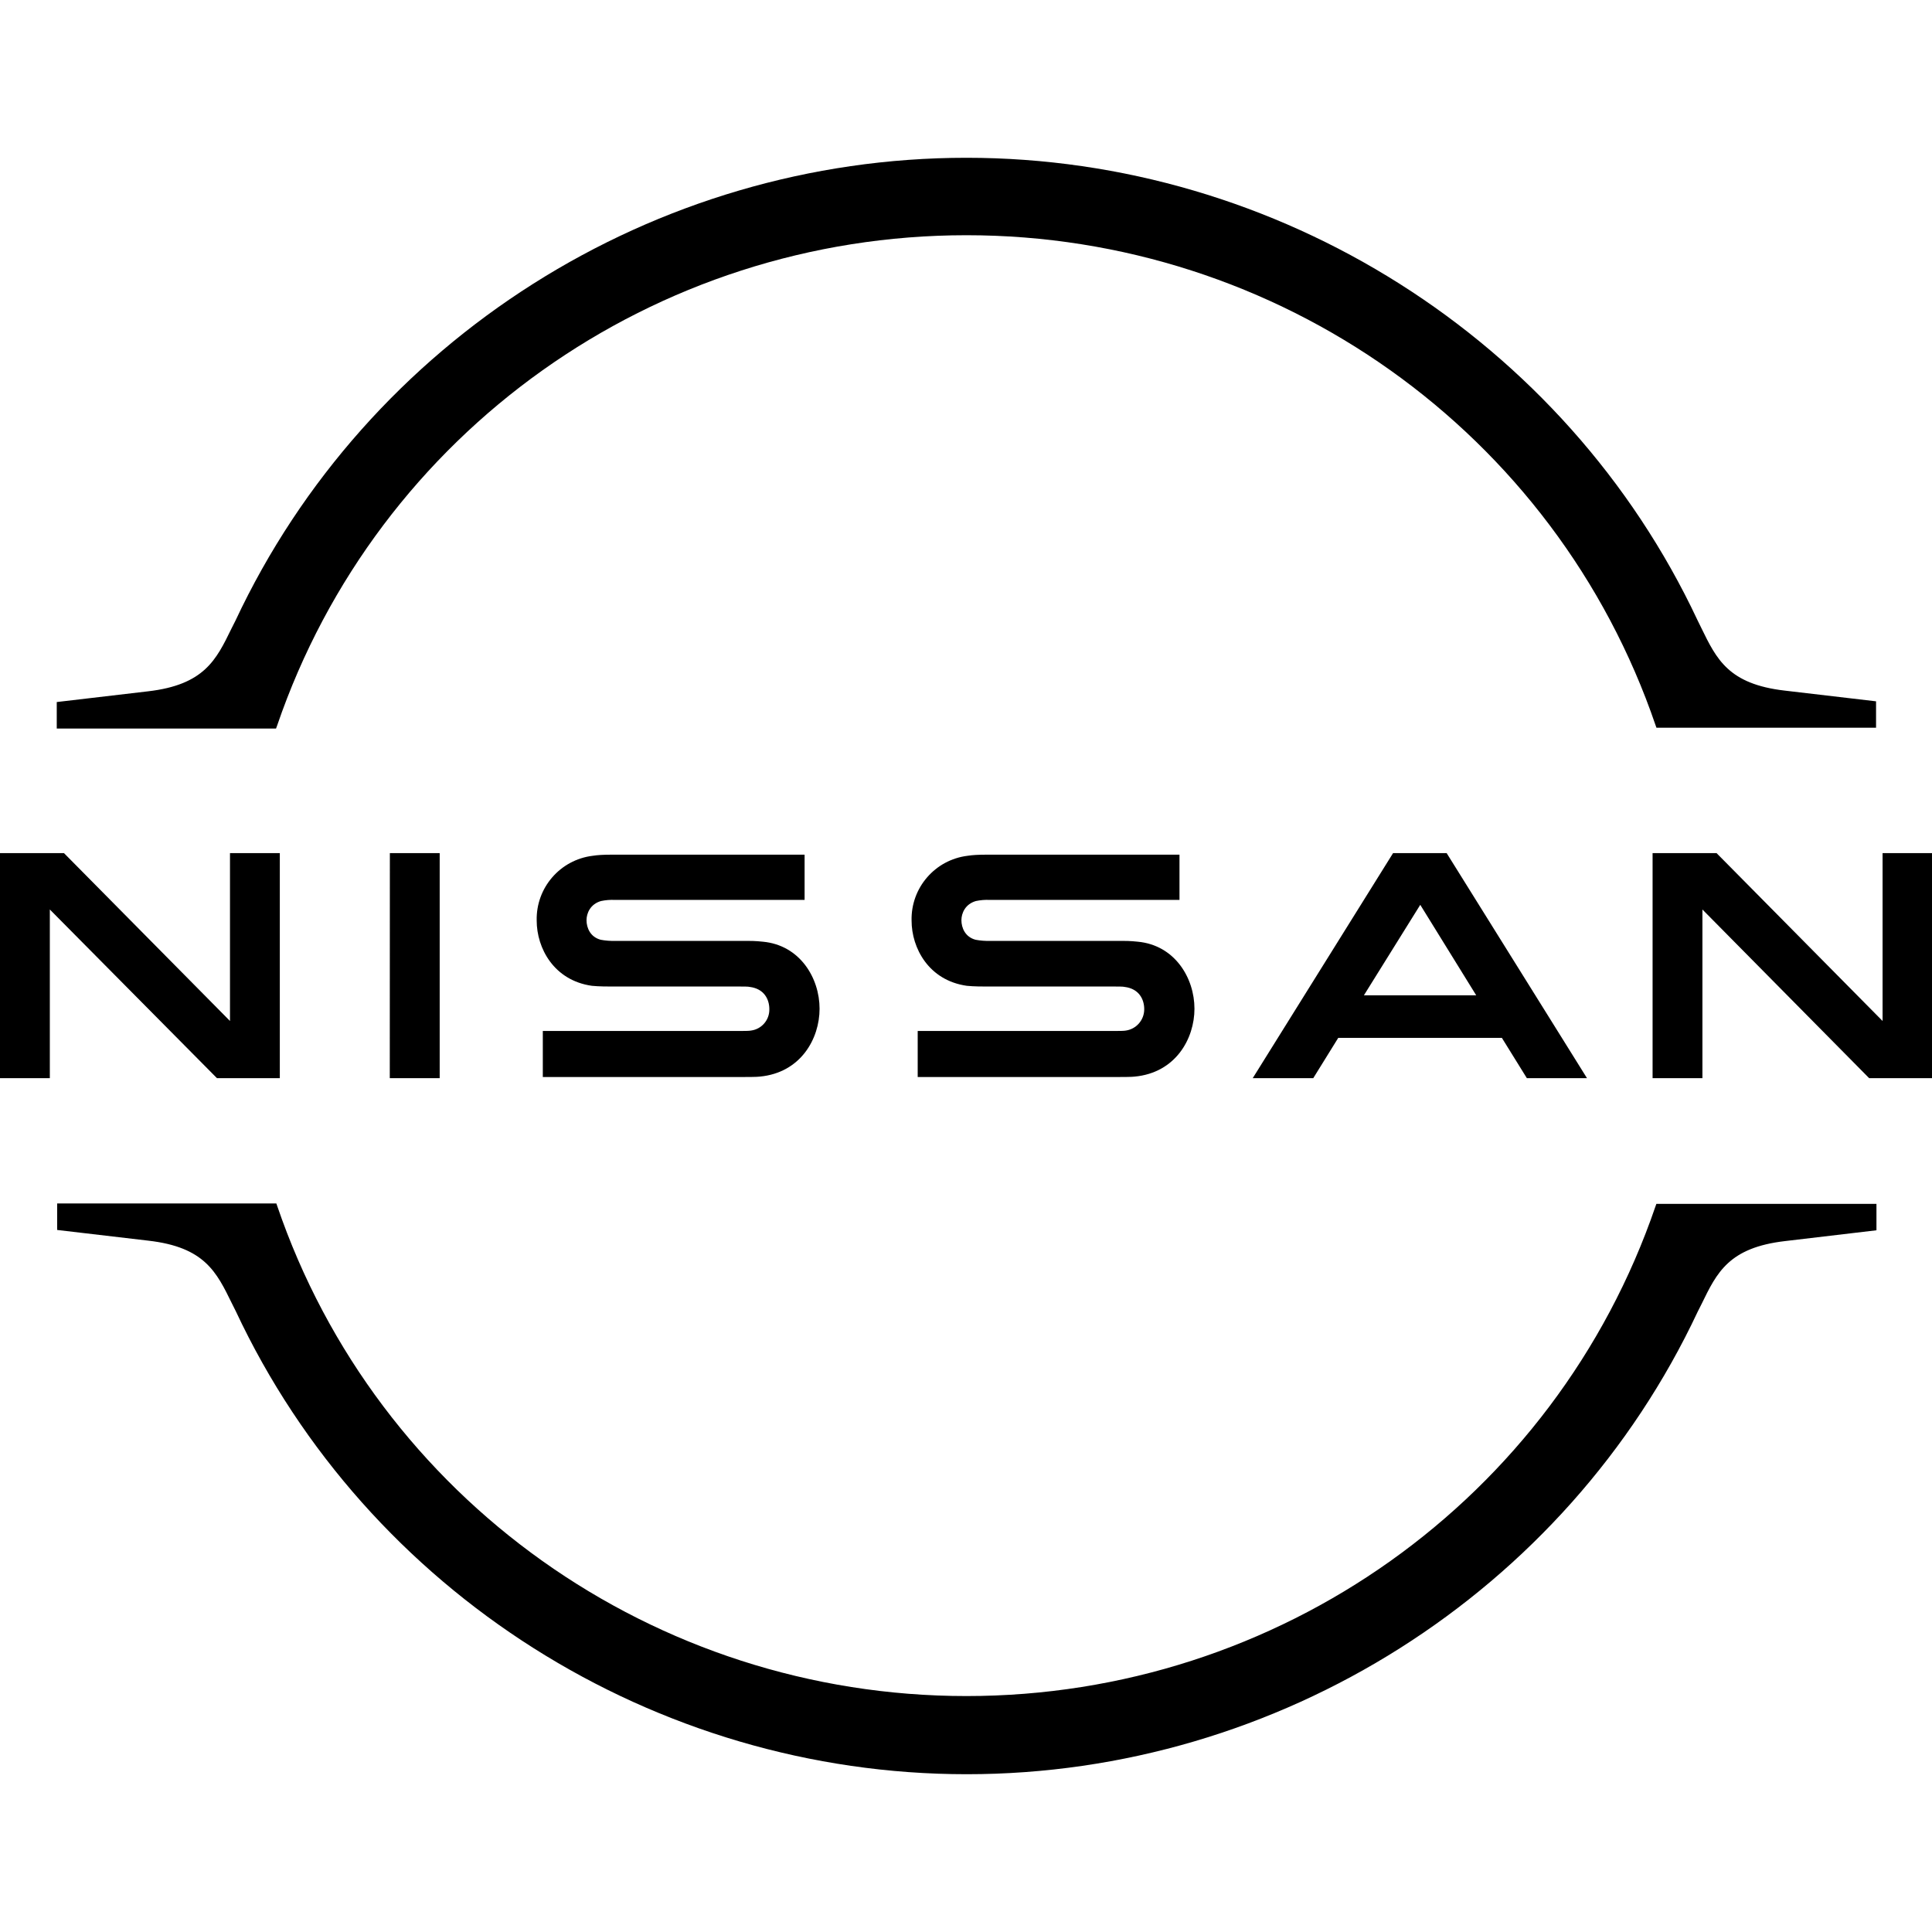
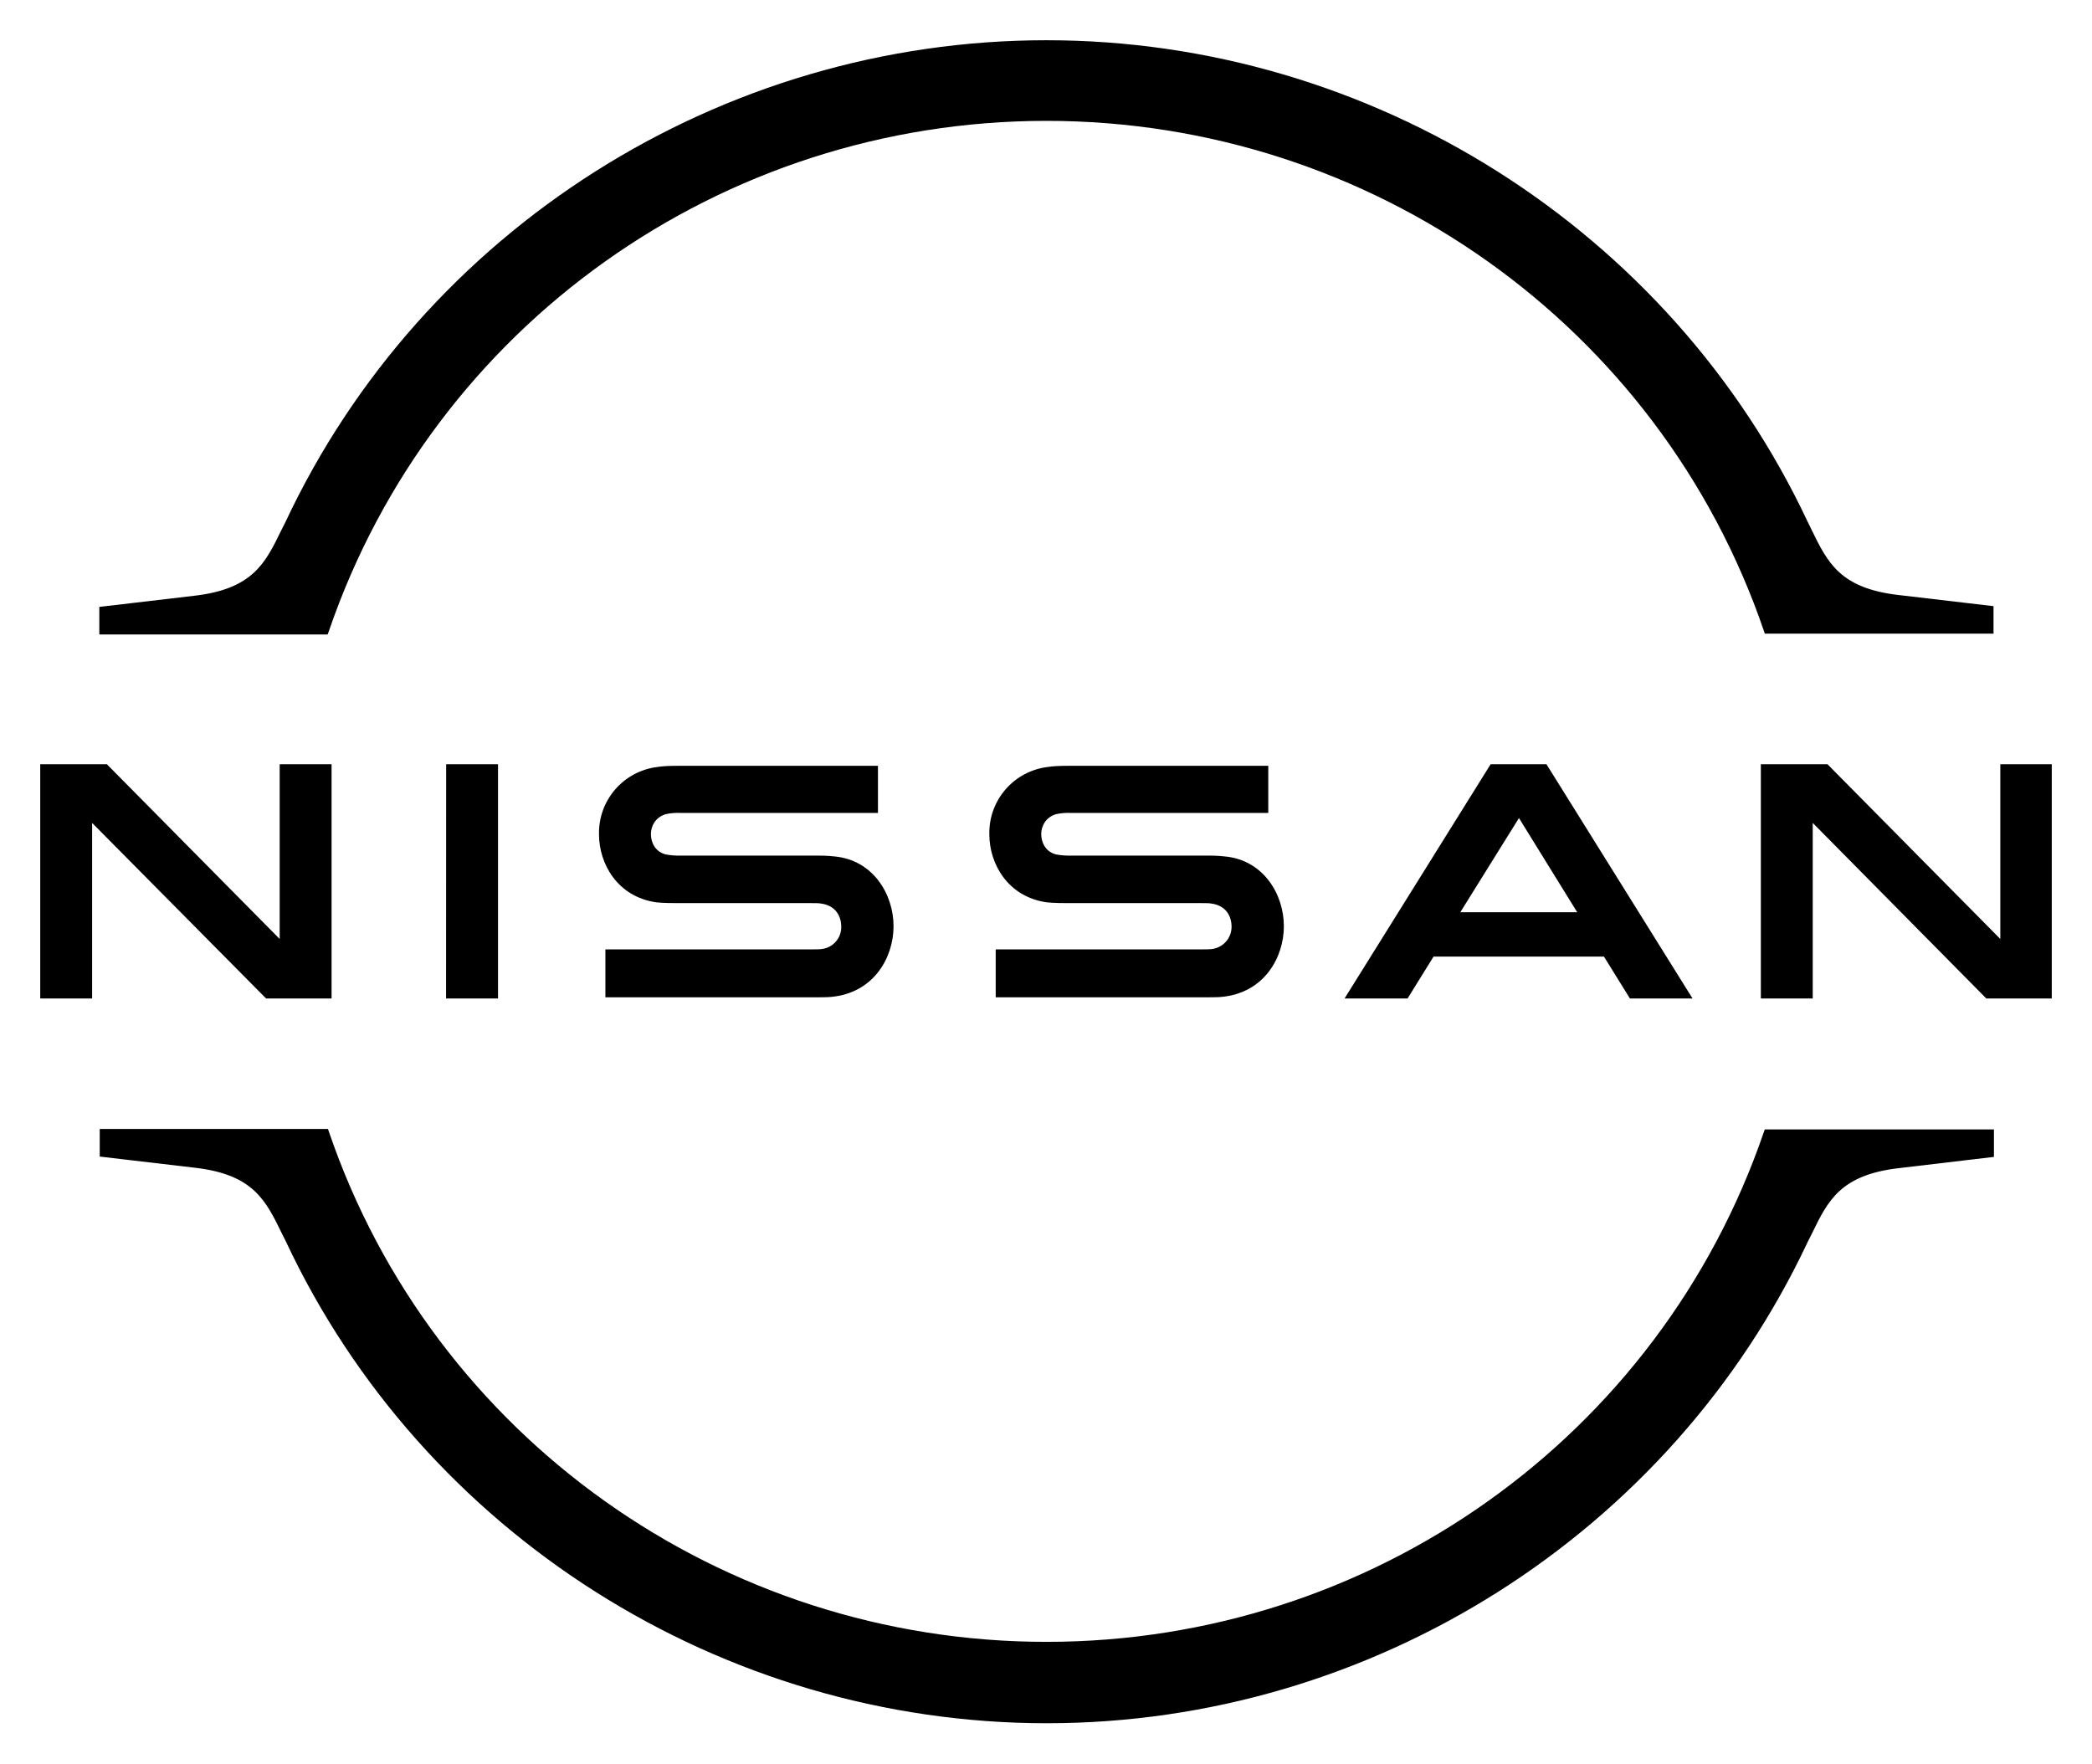
- <svg xmlns="http://www.w3.org/2000/svg" fill="currentColor" role="img" viewBox="0 0 24 24">
+ <svg xmlns="http://www.w3.org/2000/svg" fill="currentColor" role="img" viewBox="-0.48 1.48 24.96 21.04">
  <path d="M20.576 14.955l-.01.028c-1.247 3.643-4.685 6.086-8.561 6.086-3.876 0-7.32-2.448-8.562-6.09l-.01-.029H.71v.329l1.133.133c.7.08.847.39 1.038.78l.048.096c1.638 3.495 5.204 5.752 9.08 5.752 3.877 0 7.443-2.257 9.081-5.747l.048-.095c.19-.39.338-.7 1.038-.781l1.134-.134v-.328zM3.443 9.012c1.247-3.643 4.686-6.09 8.562-6.09 3.876 0 7.319 2.447 8.562 6.09l.01.028h2.728v-.328l-1.134-.133c-.7-.081-.847-.39-1.038-.781l-.047-.096C19.448 4.217 15.88 1.96 12.005 1.96c-3.881 0-7.443 2.257-9.081 5.752l-.048.095c-.19.39-.338.7-1.038.781l-1.133.133v.329h2.724zm13.862 1.586l-1.743 2.795h.752l.31-.5h2.033l.31.5h.747l-1.743-2.795zm1.033 1.766h-1.395l.7-1.124zm2.81-1.066l2.071 2.095H24v-2.795h-.614v2.085l-2.062-2.085h-.795v2.795h.619zM0 13.393h.619v-2.095l2.076 2.095h.781v-2.795h-.619v2.085L.795 10.598H0zm4.843-2.795h.619v2.795h-.62zm4.486 2.204c-.02.005-.096.005-.124.005H6.743v.572h2.5c.019 0 .167 0 .195-.005.51-.048.743-.472.743-.843 0-.381-.243-.79-.705-.833-.09-.01-.166-.01-.2-.01H7.643a.83.83 0 0 1-.181-.014c-.129-.034-.176-.148-.176-.243 0-.086.047-.2.18-.238a.68.68 0 0 1 .172-.014h2.357v-.562H7.6c-.1 0-.176.004-.238.014a.792.792 0 0 0-.695.805c0 .343.214.743.685.81.086.009.205.009.258.009H9.2c.029 0 .1 0 .114.005.181.023.243.157.243.276a.262.262 0 0 1-.228.266zm4.657 0c-.02.005-.096.005-.129.005H11.4v.572h2.5c.019 0 .167 0 .195-.005.51-.048.743-.472.743-.843 0-.381-.243-.79-.705-.833-.09-.01-.166-.01-.2-.01H12.3a.83.83 0 0 1-.181-.014c-.129-.034-.176-.148-.176-.243 0-.086.047-.2.18-.238a.68.68 0 0 1 .172-.014h2.357v-.562h-2.395c-.1 0-.176.004-.238.014a.792.792 0 0 0-.695.805c0 .343.214.743.686.81.085.009.204.009.257.009h1.59c.029 0 .1 0 .114.005.181.023.243.157.243.276a.267.267 0 0 1-.228.266Z" />
</svg>
